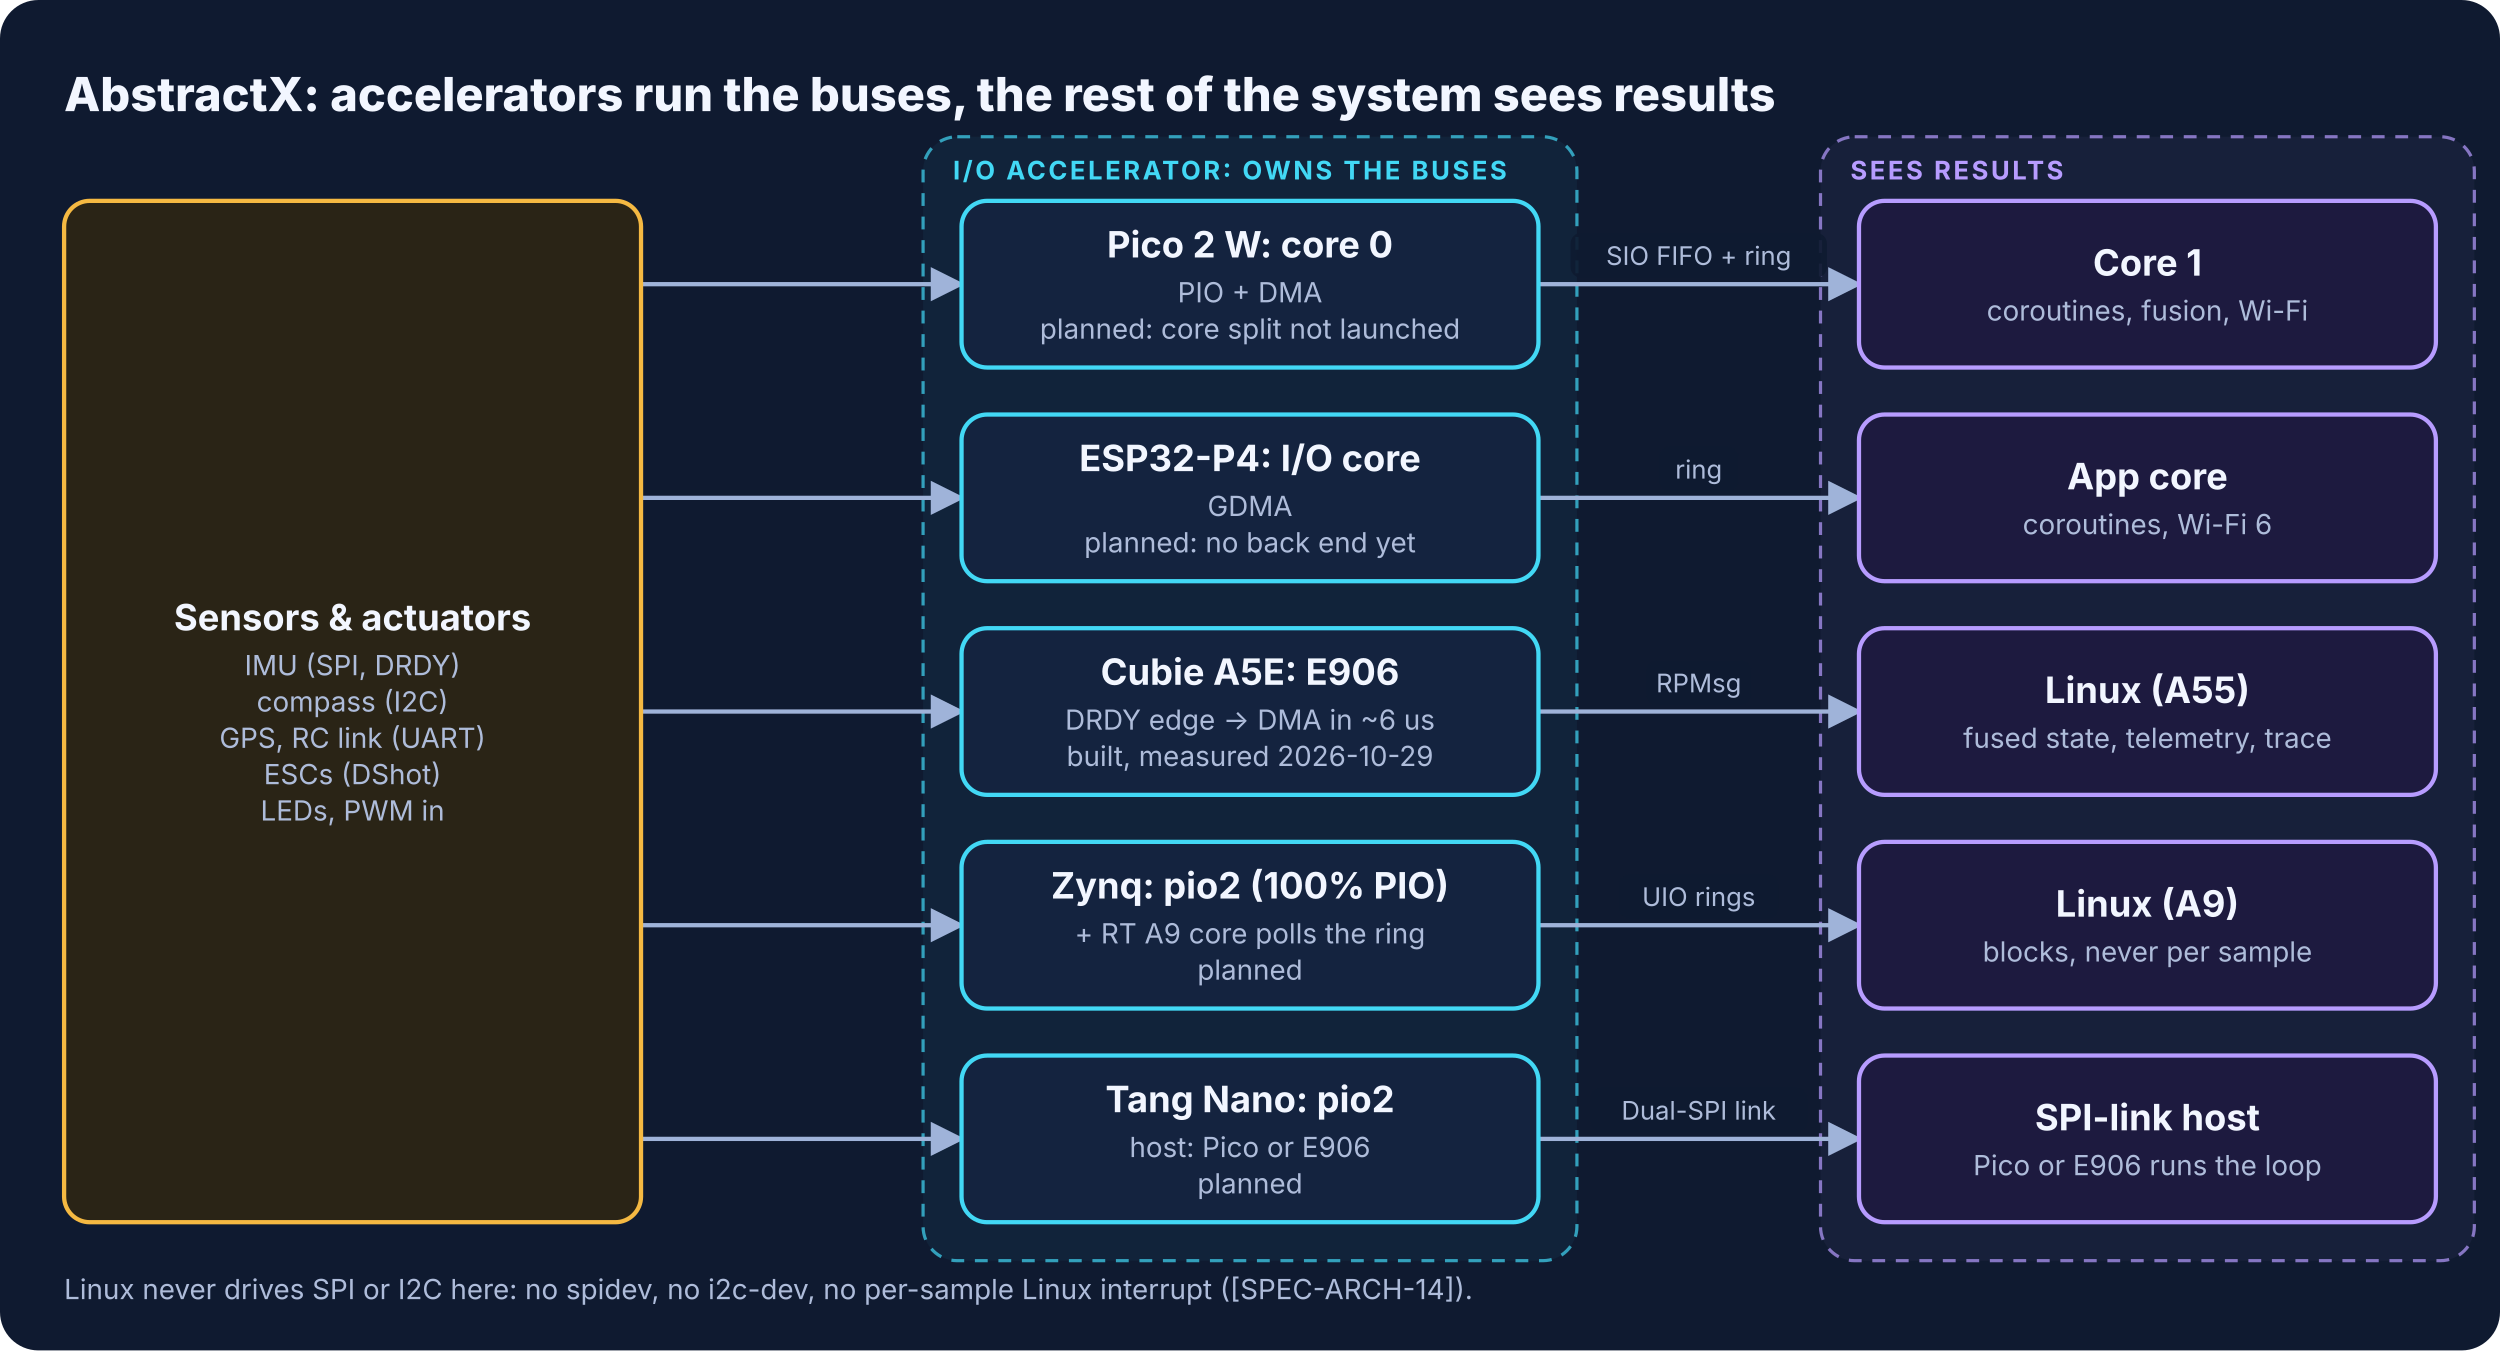
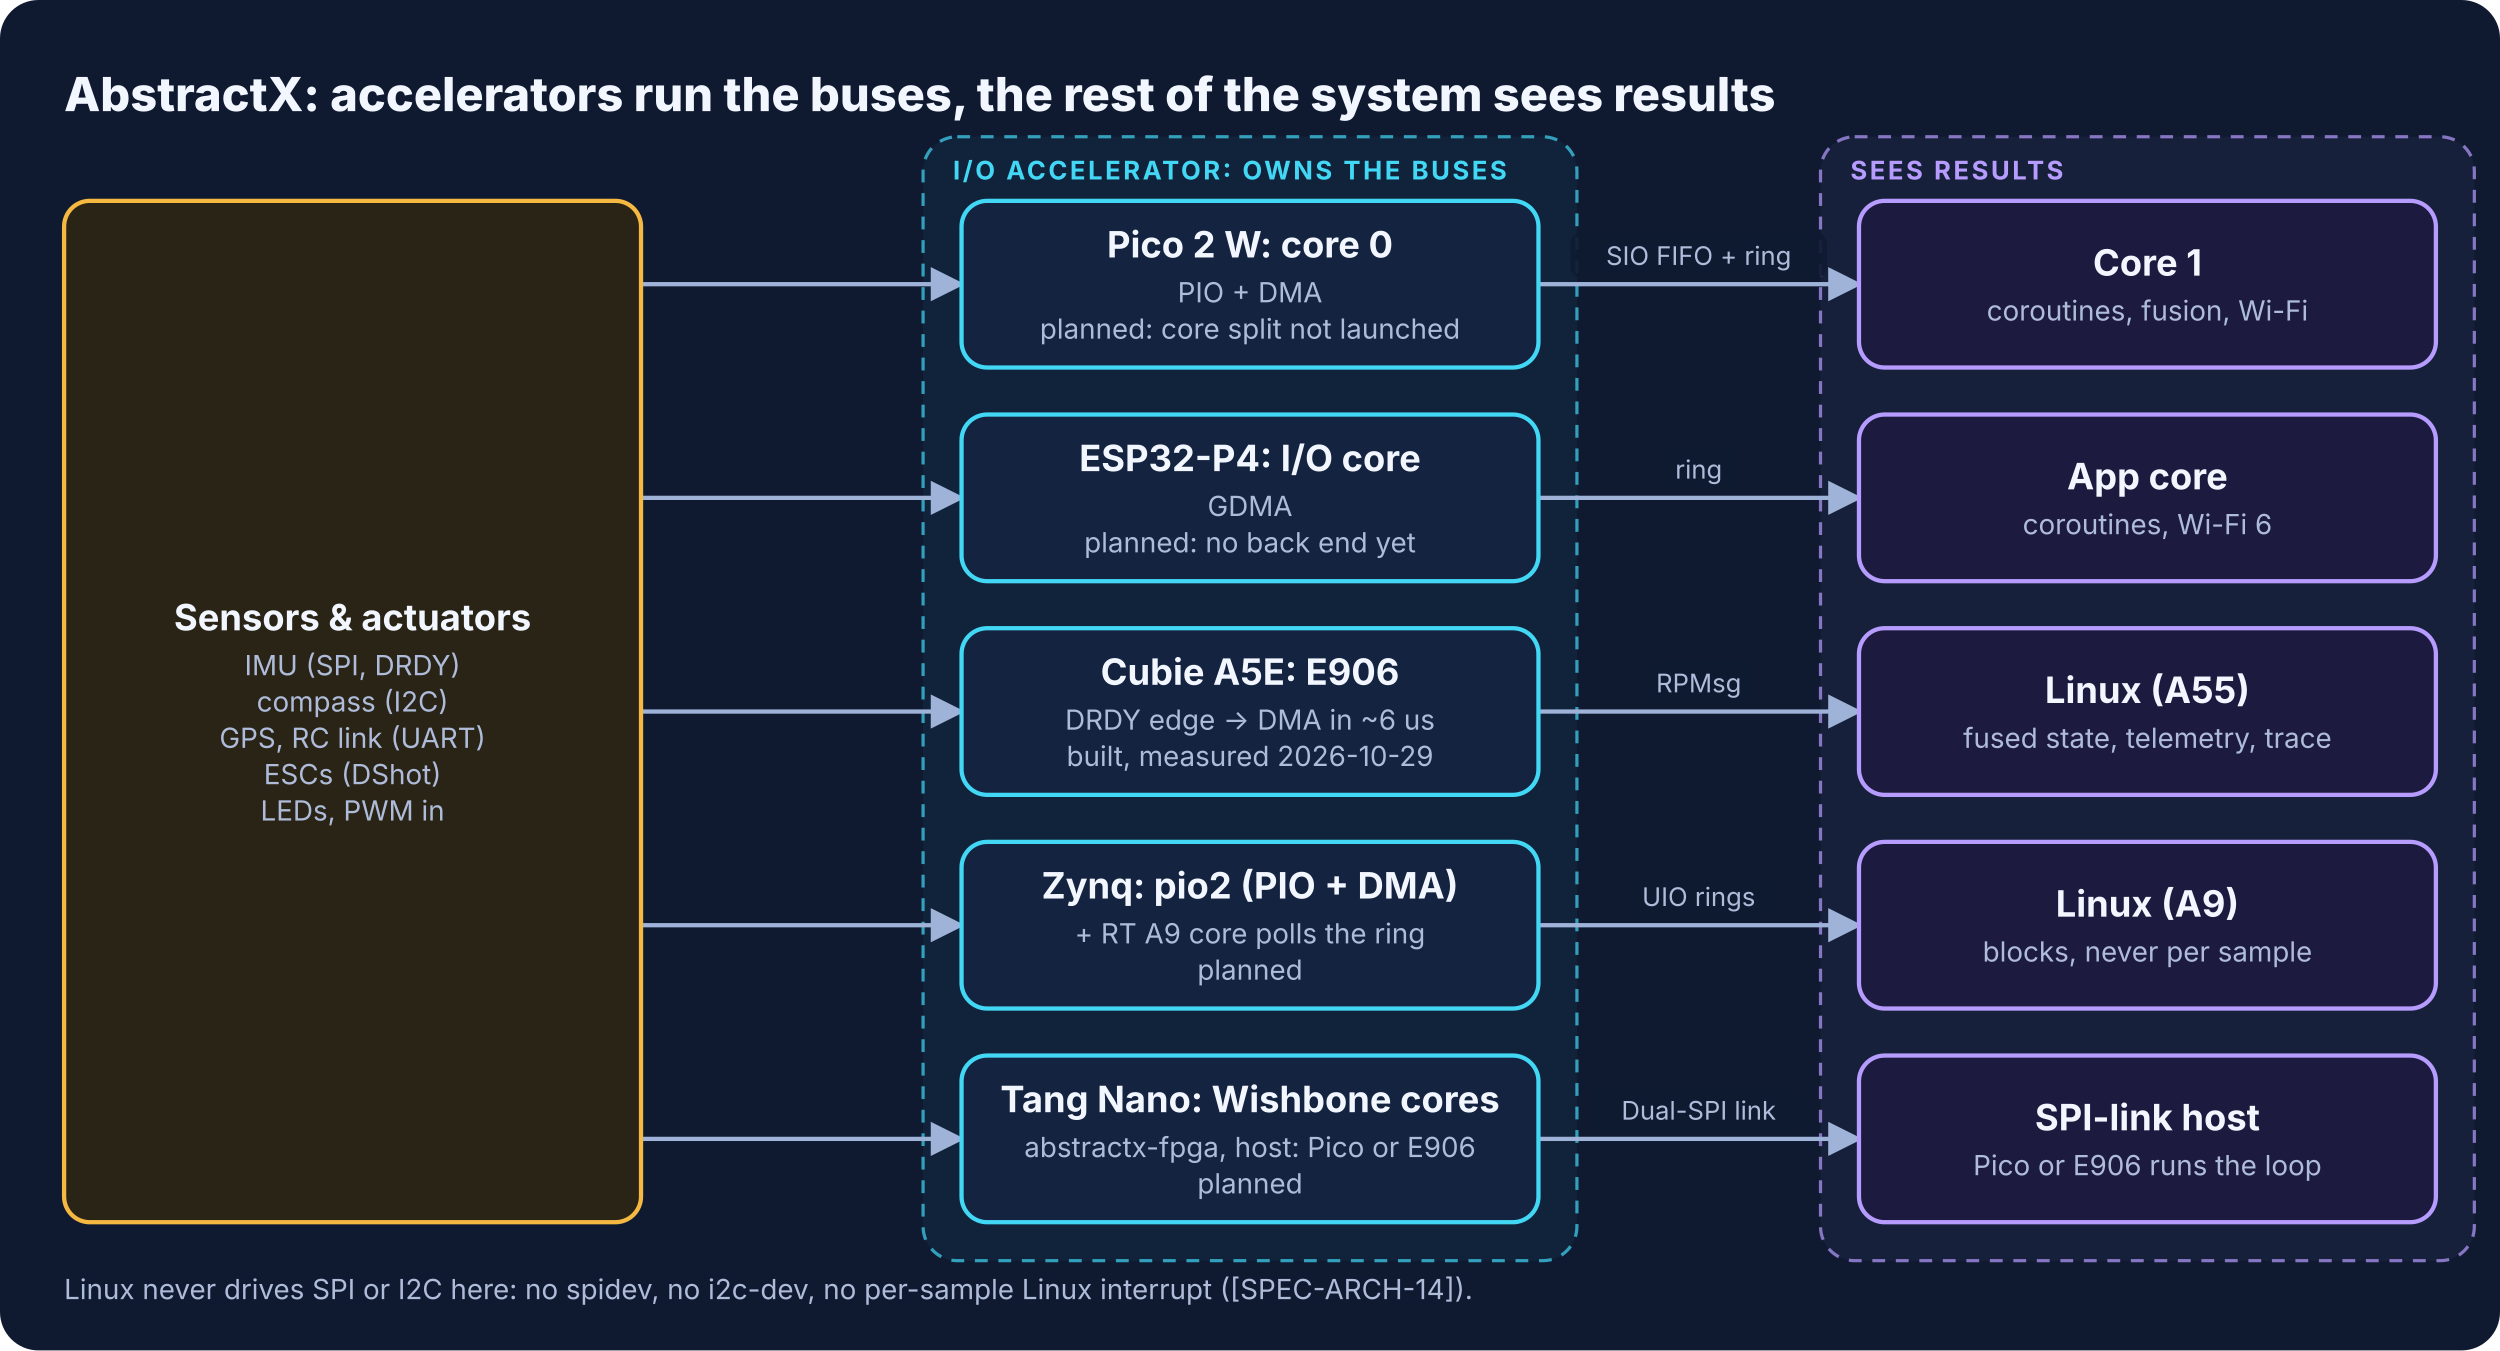
<svg xmlns="http://www.w3.org/2000/svg" viewBox="0 0 1170 632" width="1170" height="632" role="img" aria-labelledby="t d">
  <defs>
    <marker id="a42d8f5" viewBox="0 0 10 10" refX="9" refY="5" markerWidth="8" markerHeight="8" orient="auto">
      <path d="M0 0 L10 5 L0 10 Z" fill="#42d8f5" />
    </marker>
    <marker id="a42d8f5s" viewBox="0 0 10 10" refX="1" refY="5" markerWidth="8" markerHeight="8" orient="auto">
      <path d="M10 0 L0 5 L10 10 Z" fill="#42d8f5" />
    </marker>
    <marker id="a4ade80" viewBox="0 0 10 10" refX="9" refY="5" markerWidth="8" markerHeight="8" orient="auto">
      <path d="M0 0 L10 5 L0 10 Z" fill="#4ade80" />
    </marker>
    <marker id="a4ade80s" viewBox="0 0 10 10" refX="1" refY="5" markerWidth="8" markerHeight="8" orient="auto">
      <path d="M10 0 L0 5 L10 10 Z" fill="#4ade80" />
    </marker>
    <marker id="a64748b" viewBox="0 0 10 10" refX="9" refY="5" markerWidth="8" markerHeight="8" orient="auto">
      <path d="M0 0 L10 5 L0 10 Z" fill="#64748b" />
    </marker>
    <marker id="a64748bs" viewBox="0 0 10 10" refX="1" refY="5" markerWidth="8" markerHeight="8" orient="auto">
      <path d="M10 0 L0 5 L10 10 Z" fill="#64748b" />
    </marker>
    <marker id="a7dd3fc" viewBox="0 0 10 10" refX="9" refY="5" markerWidth="8" markerHeight="8" orient="auto">
      <path d="M0 0 L10 5 L0 10 Z" fill="#7dd3fc" />
    </marker>
    <marker id="a7dd3fcs" viewBox="0 0 10 10" refX="1" refY="5" markerWidth="8" markerHeight="8" orient="auto">
      <path d="M10 0 L0 5 L10 10 Z" fill="#7dd3fc" />
    </marker>
    <marker id="a9fb3d9" viewBox="0 0 10 10" refX="9" refY="5" markerWidth="8" markerHeight="8" orient="auto">
      <path d="M0 0 L10 5 L0 10 Z" fill="#9fb3d9" />
    </marker>
    <marker id="a9fb3d9s" viewBox="0 0 10 10" refX="1" refY="5" markerWidth="8" markerHeight="8" orient="auto">
      <path d="M10 0 L0 5 L10 10 Z" fill="#9fb3d9" />
    </marker>
    <marker id="ab79cff" viewBox="0 0 10 10" refX="9" refY="5" markerWidth="8" markerHeight="8" orient="auto">
      <path d="M0 0 L10 5 L0 10 Z" fill="#b79cff" />
    </marker>
    <marker id="ab79cffs" viewBox="0 0 10 10" refX="1" refY="5" markerWidth="8" markerHeight="8" orient="auto">
      <path d="M10 0 L0 5 L10 10 Z" fill="#b79cff" />
    </marker>
    <marker id="af5b942" viewBox="0 0 10 10" refX="9" refY="5" markerWidth="8" markerHeight="8" orient="auto">
      <path d="M0 0 L10 5 L0 10 Z" fill="#f5b942" />
    </marker>
    <marker id="af5b942s" viewBox="0 0 10 10" refX="1" refY="5" markerWidth="8" markerHeight="8" orient="auto">
      <path d="M10 0 L0 5 L10 10 Z" fill="#f5b942" />
    </marker>
    <marker id="af87171" viewBox="0 0 10 10" refX="9" refY="5" markerWidth="8" markerHeight="8" orient="auto">
      <path d="M0 0 L10 5 L0 10 Z" fill="#f87171" />
    </marker>
    <marker id="af87171s" viewBox="0 0 10 10" refX="1" refY="5" markerWidth="8" markerHeight="8" orient="auto">
      <path d="M10 0 L0 5 L10 10 Z" fill="#f87171" />
    </marker>
  </defs>
  <rect width="100%" height="100%" rx="18" fill="#0f1a30" />
  <text x="30" y="52" font-family="Inter, 'Segoe UI', Helvetica, Arial, sans-serif" font-size="22" font-weight="800" fill="#f2f6ff" text-anchor="start">AbstractX: accelerators run the buses, the rest of the system sees results</text>
  <rect x="432" y="64" width="306" height="526" rx="16" fill="#42d8f5" fill-opacity="0.05" stroke="#42d8f5" stroke-opacity="0.7" stroke-width="1.5" stroke-dasharray="6 5" />
  <text x="446" y="84" font-family="Inter, 'Segoe UI', Helvetica, Arial, sans-serif" font-size="12" font-weight="700" fill="#42d8f5" text-anchor="start" letter-spacing="1.2">I/O ACCELERATOR: OWNS THE BUSES</text>
  <rect x="852" y="64" width="306" height="526" rx="16" fill="#b79cff" fill-opacity="0.05" stroke="#b79cff" stroke-opacity="0.7" stroke-width="1.5" stroke-dasharray="6 5" />
  <text x="866" y="84" font-family="Inter, 'Segoe UI', Helvetica, Arial, sans-serif" font-size="12" font-weight="700" fill="#b79cff" text-anchor="start" letter-spacing="1.2">SEES RESULTS</text>
  <path d="M300 133 L450 133" fill="none" stroke="#9fb3d9" stroke-width="2" marker-end="url(#a9fb3d9)" />
  <path d="M300 233 L450 233" fill="none" stroke="#9fb3d9" stroke-width="2" marker-end="url(#a9fb3d9)" />
  <path d="M300 333 L450 333" fill="none" stroke="#9fb3d9" stroke-width="2" marker-end="url(#a9fb3d9)" />
  <path d="M300 433 L450 433" fill="none" stroke="#9fb3d9" stroke-width="2" marker-end="url(#a9fb3d9)" />
  <path d="M300 533 L450 533" fill="none" stroke="#9fb3d9" stroke-width="2" marker-end="url(#a9fb3d9)" />
  <path d="M720 133 L870 133" fill="none" stroke="#9fb3d9" stroke-width="2" marker-end="url(#a9fb3d9)" />
  <path d="M720 233 L870 233" fill="none" stroke="#9fb3d9" stroke-width="2" marker-end="url(#a9fb3d9)" />
  <path d="M720 333 L870 333" fill="none" stroke="#9fb3d9" stroke-width="2" marker-end="url(#a9fb3d9)" />
  <path d="M720 433 L870 433" fill="none" stroke="#9fb3d9" stroke-width="2" marker-end="url(#a9fb3d9)" />
  <path d="M720 533 L870 533" fill="none" stroke="#9fb3d9" stroke-width="2" marker-end="url(#a9fb3d9)" />
  <rect x="30" y="94" width="270" height="478" rx="12" fill="#2a2416" stroke="#f5b942" stroke-width="2" />
  <text x="165" y="295" font-family="Inter, 'Segoe UI', Helvetica, Arial, sans-serif" font-size="17" font-weight="700" fill="#f2f6ff" text-anchor="middle">Sensors &amp; actuators</text>
  <text x="165" y="316" font-family="Inter, 'Segoe UI', Helvetica, Arial, sans-serif" font-size="13" font-weight="400" fill="#aebcda" text-anchor="middle">IMU (SPI, DRDY)</text>
  <text x="165" y="333" font-family="Inter, 'Segoe UI', Helvetica, Arial, sans-serif" font-size="13" font-weight="400" fill="#aebcda" text-anchor="middle">compass (I2C)</text>
  <text x="165" y="350" font-family="Inter, 'Segoe UI', Helvetica, Arial, sans-serif" font-size="13" font-weight="400" fill="#aebcda" text-anchor="middle">GPS, RC link (UART)</text>
  <text x="165" y="367" font-family="Inter, 'Segoe UI', Helvetica, Arial, sans-serif" font-size="13" font-weight="400" fill="#aebcda" text-anchor="middle">ESCs (DShot)</text>
  <text x="165" y="384" font-family="Inter, 'Segoe UI', Helvetica, Arial, sans-serif" font-size="13" font-weight="400" fill="#aebcda" text-anchor="middle">LEDs, PWM in</text>
  <rect x="450" y="94" width="270" height="78" rx="12" fill="#14233f" stroke="#42d8f5" stroke-width="2" />
  <text x="585" y="120.5" font-family="Inter, 'Segoe UI', Helvetica, Arial, sans-serif" font-size="17" font-weight="700" fill="#f2f6ff" text-anchor="middle">Pico 2 W: core 0</text>
  <text x="585" y="141.5" font-family="Inter, 'Segoe UI', Helvetica, Arial, sans-serif" font-size="13" font-weight="400" fill="#aebcda" text-anchor="middle">PIO + DMA</text>
  <text x="585" y="158.5" font-family="Inter, 'Segoe UI', Helvetica, Arial, sans-serif" font-size="13" font-weight="400" fill="#aebcda" text-anchor="middle">planned: core split not launched</text>
  <rect x="450" y="194" width="270" height="78" rx="12" fill="#14233f" stroke="#42d8f5" stroke-width="2" />
  <text x="585" y="220.5" font-family="Inter, 'Segoe UI', Helvetica, Arial, sans-serif" font-size="17" font-weight="700" fill="#f2f6ff" text-anchor="middle">ESP32-P4: I/O core</text>
  <text x="585" y="241.5" font-family="Inter, 'Segoe UI', Helvetica, Arial, sans-serif" font-size="13" font-weight="400" fill="#aebcda" text-anchor="middle">GDMA</text>
  <text x="585" y="258.5" font-family="Inter, 'Segoe UI', Helvetica, Arial, sans-serif" font-size="13" font-weight="400" fill="#aebcda" text-anchor="middle">planned: no back end yet</text>
  <rect x="450" y="294" width="270" height="78" rx="12" fill="#14233f" stroke="#42d8f5" stroke-width="2" />
  <text x="585" y="320.5" font-family="Inter, 'Segoe UI', Helvetica, Arial, sans-serif" font-size="17" font-weight="700" fill="#f2f6ff" text-anchor="middle">Cubie A5E: E906</text>
  <text x="585" y="341.5" font-family="Inter, 'Segoe UI', Helvetica, Arial, sans-serif" font-size="13" font-weight="400" fill="#aebcda" text-anchor="middle">DRDY edge -&gt; DMA in ~6 us</text>
  <text x="585" y="358.5" font-family="Inter, 'Segoe UI', Helvetica, Arial, sans-serif" font-size="13" font-weight="400" fill="#aebcda" text-anchor="middle">built, measured 2026-10-29</text>
  <rect x="450" y="394" width="270" height="78" rx="12" fill="#14233f" stroke="#42d8f5" stroke-width="2" />
-   <text x="585" y="420.5" font-family="Inter, 'Segoe UI', Helvetica, Arial, sans-serif" font-size="17" font-weight="700" fill="#f2f6ff" text-anchor="middle">Zynq: pio2 (100% PIO)</text>
+   <text x="585" y="420.5" font-family="Inter, 'Segoe UI', Helvetica, Arial, sans-serif" font-size="17" font-weight="700" fill="#f2f6ff" text-anchor="middle">Zynq: pio2 (PIO + DMA)</text>
  <text x="585" y="441.5" font-family="Inter, 'Segoe UI', Helvetica, Arial, sans-serif" font-size="13" font-weight="400" fill="#aebcda" text-anchor="middle">+ RT A9 core polls the ring</text>
  <text x="585" y="458.5" font-family="Inter, 'Segoe UI', Helvetica, Arial, sans-serif" font-size="13" font-weight="400" fill="#aebcda" text-anchor="middle">planned</text>
  <rect x="450" y="494" width="270" height="78" rx="12" fill="#14233f" stroke="#42d8f5" stroke-width="2" />
-   <text x="585" y="520.5" font-family="Inter, 'Segoe UI', Helvetica, Arial, sans-serif" font-size="17" font-weight="700" fill="#f2f6ff" text-anchor="middle">Tang Nano: pio2</text>
-   <text x="585" y="541.5" font-family="Inter, 'Segoe UI', Helvetica, Arial, sans-serif" font-size="13" font-weight="400" fill="#aebcda" text-anchor="middle">host: Pico or E906</text>
+   <text x="585" y="520.5" font-family="Inter, 'Segoe UI', Helvetica, Arial, sans-serif" font-size="17" font-weight="700" fill="#f2f6ff" text-anchor="middle">Tang Nano: Wishbone cores</text>
+   <text x="585" y="541.5" font-family="Inter, 'Segoe UI', Helvetica, Arial, sans-serif" font-size="13" font-weight="400" fill="#aebcda" text-anchor="middle">abstractx-fpga, host: Pico or E906</text>
  <text x="585" y="558.5" font-family="Inter, 'Segoe UI', Helvetica, Arial, sans-serif" font-size="13" font-weight="400" fill="#aebcda" text-anchor="middle">planned</text>
  <rect x="870" y="94" width="270" height="78" rx="12" fill="#1d1a3f" stroke="#b79cff" stroke-width="2" />
  <text x="1005" y="129" font-family="Inter, 'Segoe UI', Helvetica, Arial, sans-serif" font-size="17" font-weight="700" fill="#f2f6ff" text-anchor="middle">Core 1</text>
  <text x="1005" y="150" font-family="Inter, 'Segoe UI', Helvetica, Arial, sans-serif" font-size="13" font-weight="400" fill="#aebcda" text-anchor="middle">coroutines, fusion, Wi-Fi</text>
  <rect x="870" y="194" width="270" height="78" rx="12" fill="#1d1a3f" stroke="#b79cff" stroke-width="2" />
  <text x="1005" y="229" font-family="Inter, 'Segoe UI', Helvetica, Arial, sans-serif" font-size="17" font-weight="700" fill="#f2f6ff" text-anchor="middle">App core</text>
  <text x="1005" y="250" font-family="Inter, 'Segoe UI', Helvetica, Arial, sans-serif" font-size="13" font-weight="400" fill="#aebcda" text-anchor="middle">coroutines, Wi-Fi 6</text>
  <rect x="870" y="294" width="270" height="78" rx="12" fill="#1d1a3f" stroke="#b79cff" stroke-width="2" />
  <text x="1005" y="329" font-family="Inter, 'Segoe UI', Helvetica, Arial, sans-serif" font-size="17" font-weight="700" fill="#f2f6ff" text-anchor="middle">Linux (A55)</text>
  <text x="1005" y="350" font-family="Inter, 'Segoe UI', Helvetica, Arial, sans-serif" font-size="13" font-weight="400" fill="#aebcda" text-anchor="middle">fused state, telemetry, trace</text>
  <rect x="870" y="394" width="270" height="78" rx="12" fill="#1d1a3f" stroke="#b79cff" stroke-width="2" />
  <text x="1005" y="429" font-family="Inter, 'Segoe UI', Helvetica, Arial, sans-serif" font-size="17" font-weight="700" fill="#f2f6ff" text-anchor="middle">Linux (A9)</text>
  <text x="1005" y="450" font-family="Inter, 'Segoe UI', Helvetica, Arial, sans-serif" font-size="13" font-weight="400" fill="#aebcda" text-anchor="middle">blocks, never per sample</text>
  <rect x="870" y="494" width="270" height="78" rx="12" fill="#1d1a3f" stroke="#b79cff" stroke-width="2" />
  <text x="1005" y="529" font-family="Inter, 'Segoe UI', Helvetica, Arial, sans-serif" font-size="17" font-weight="700" fill="#f2f6ff" text-anchor="middle">SPI-link host</text>
  <text x="1005" y="550" font-family="Inter, 'Segoe UI', Helvetica, Arial, sans-serif" font-size="13" font-weight="400" fill="#aebcda" text-anchor="middle">Pico or E906 runs the loop</text>
  <rect x="735" y="109" width="120" height="21" rx="5" fill="#0f1a30" fill-opacity="0.92" />
  <text x="795" y="124" font-family="Inter, 'Segoe UI', Helvetica, Arial, sans-serif" font-size="12" font-weight="400" fill="#aebcda" text-anchor="middle">SIO FIFO + ring</text>
  <rect x="776.3" y="209" width="37.4" height="21" rx="5" fill="#0f1a30" fill-opacity="0.92" />
  <text x="795" y="224" font-family="Inter, 'Segoe UI', Helvetica, Arial, sans-serif" font-size="12" font-weight="400" fill="#aebcda" text-anchor="middle">ring</text>
  <rect x="770.4" y="309" width="49.2" height="21" rx="5" fill="#0f1a30" fill-opacity="0.92" />
  <text x="795" y="324" font-family="Inter, 'Segoe UI', Helvetica, Arial, sans-serif" font-size="12" font-weight="400" fill="#aebcda" text-anchor="middle">RPMsg</text>
  <rect x="757.7" y="409" width="74.6" height="21" rx="5" fill="#0f1a30" fill-opacity="0.92" />
  <text x="795" y="424" font-family="Inter, 'Segoe UI', Helvetica, Arial, sans-serif" font-size="12" font-weight="400" fill="#aebcda" text-anchor="middle">UIO rings</text>
  <rect x="744.1" y="509" width="101.9" height="21" rx="5" fill="#0f1a30" fill-opacity="0.92" />
  <text x="795" y="524" font-family="Inter, 'Segoe UI', Helvetica, Arial, sans-serif" font-size="12" font-weight="400" fill="#aebcda" text-anchor="middle">Dual-SPI link</text>
  <text x="30" y="608" font-family="Inter, 'Segoe UI', Helvetica, Arial, sans-serif" font-size="13" font-weight="400" fill="#aebcda" text-anchor="start">Linux never drives SPI or I2C here: no spidev, no i2c-dev, no per-sample Linux interrupt ([SPEC-ARCH-14]).</text>
</svg>
